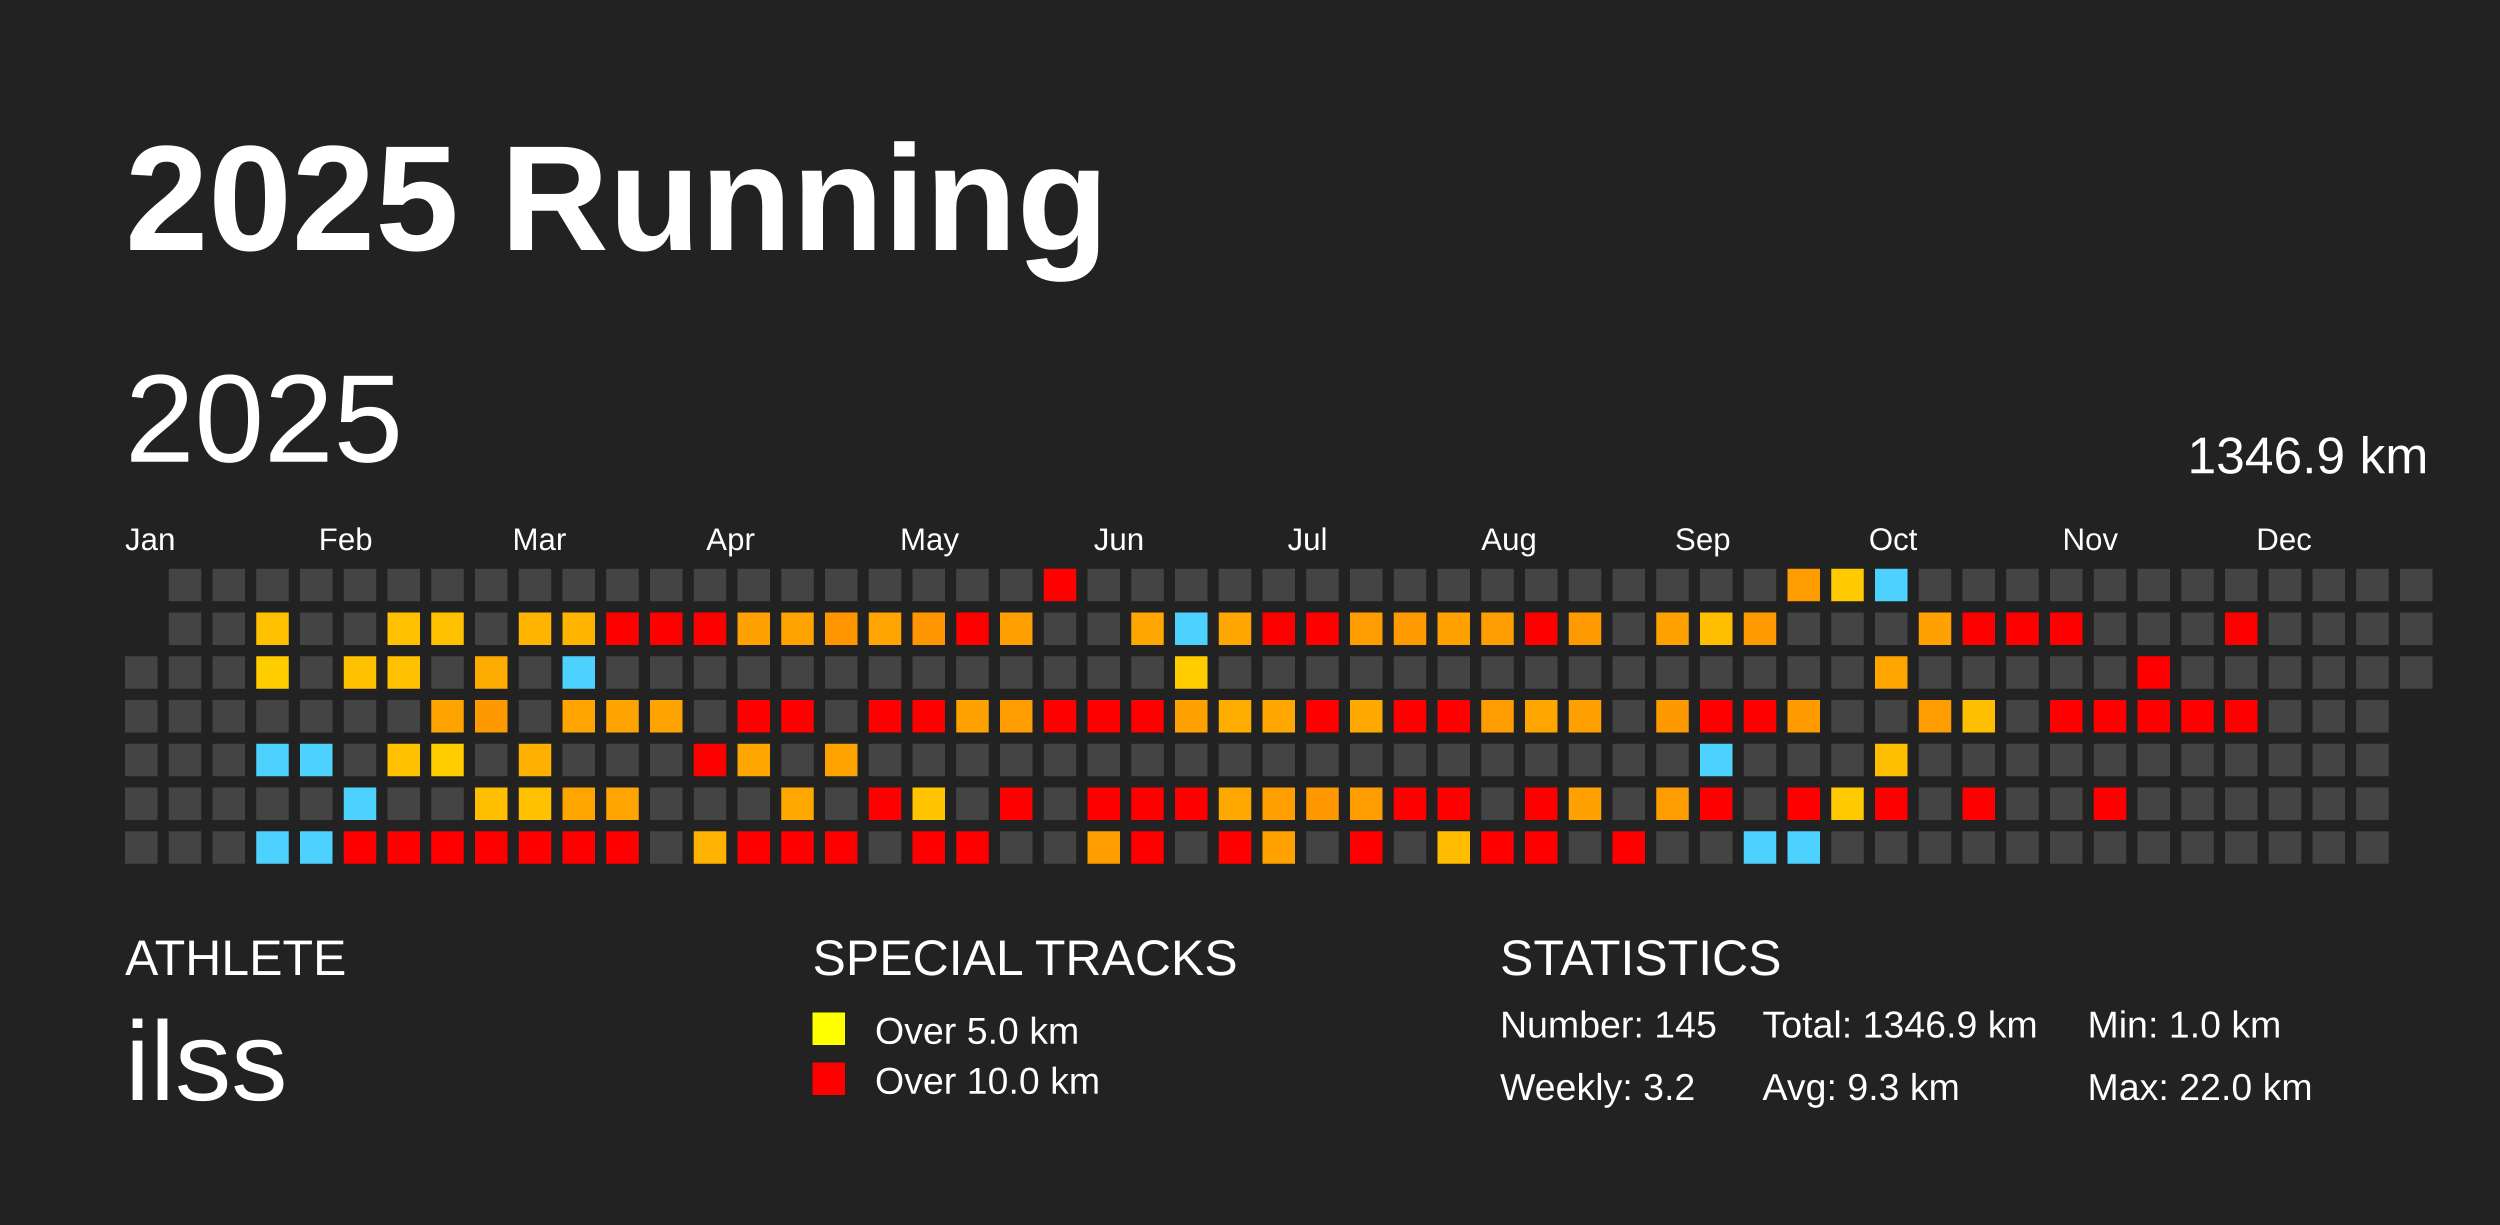
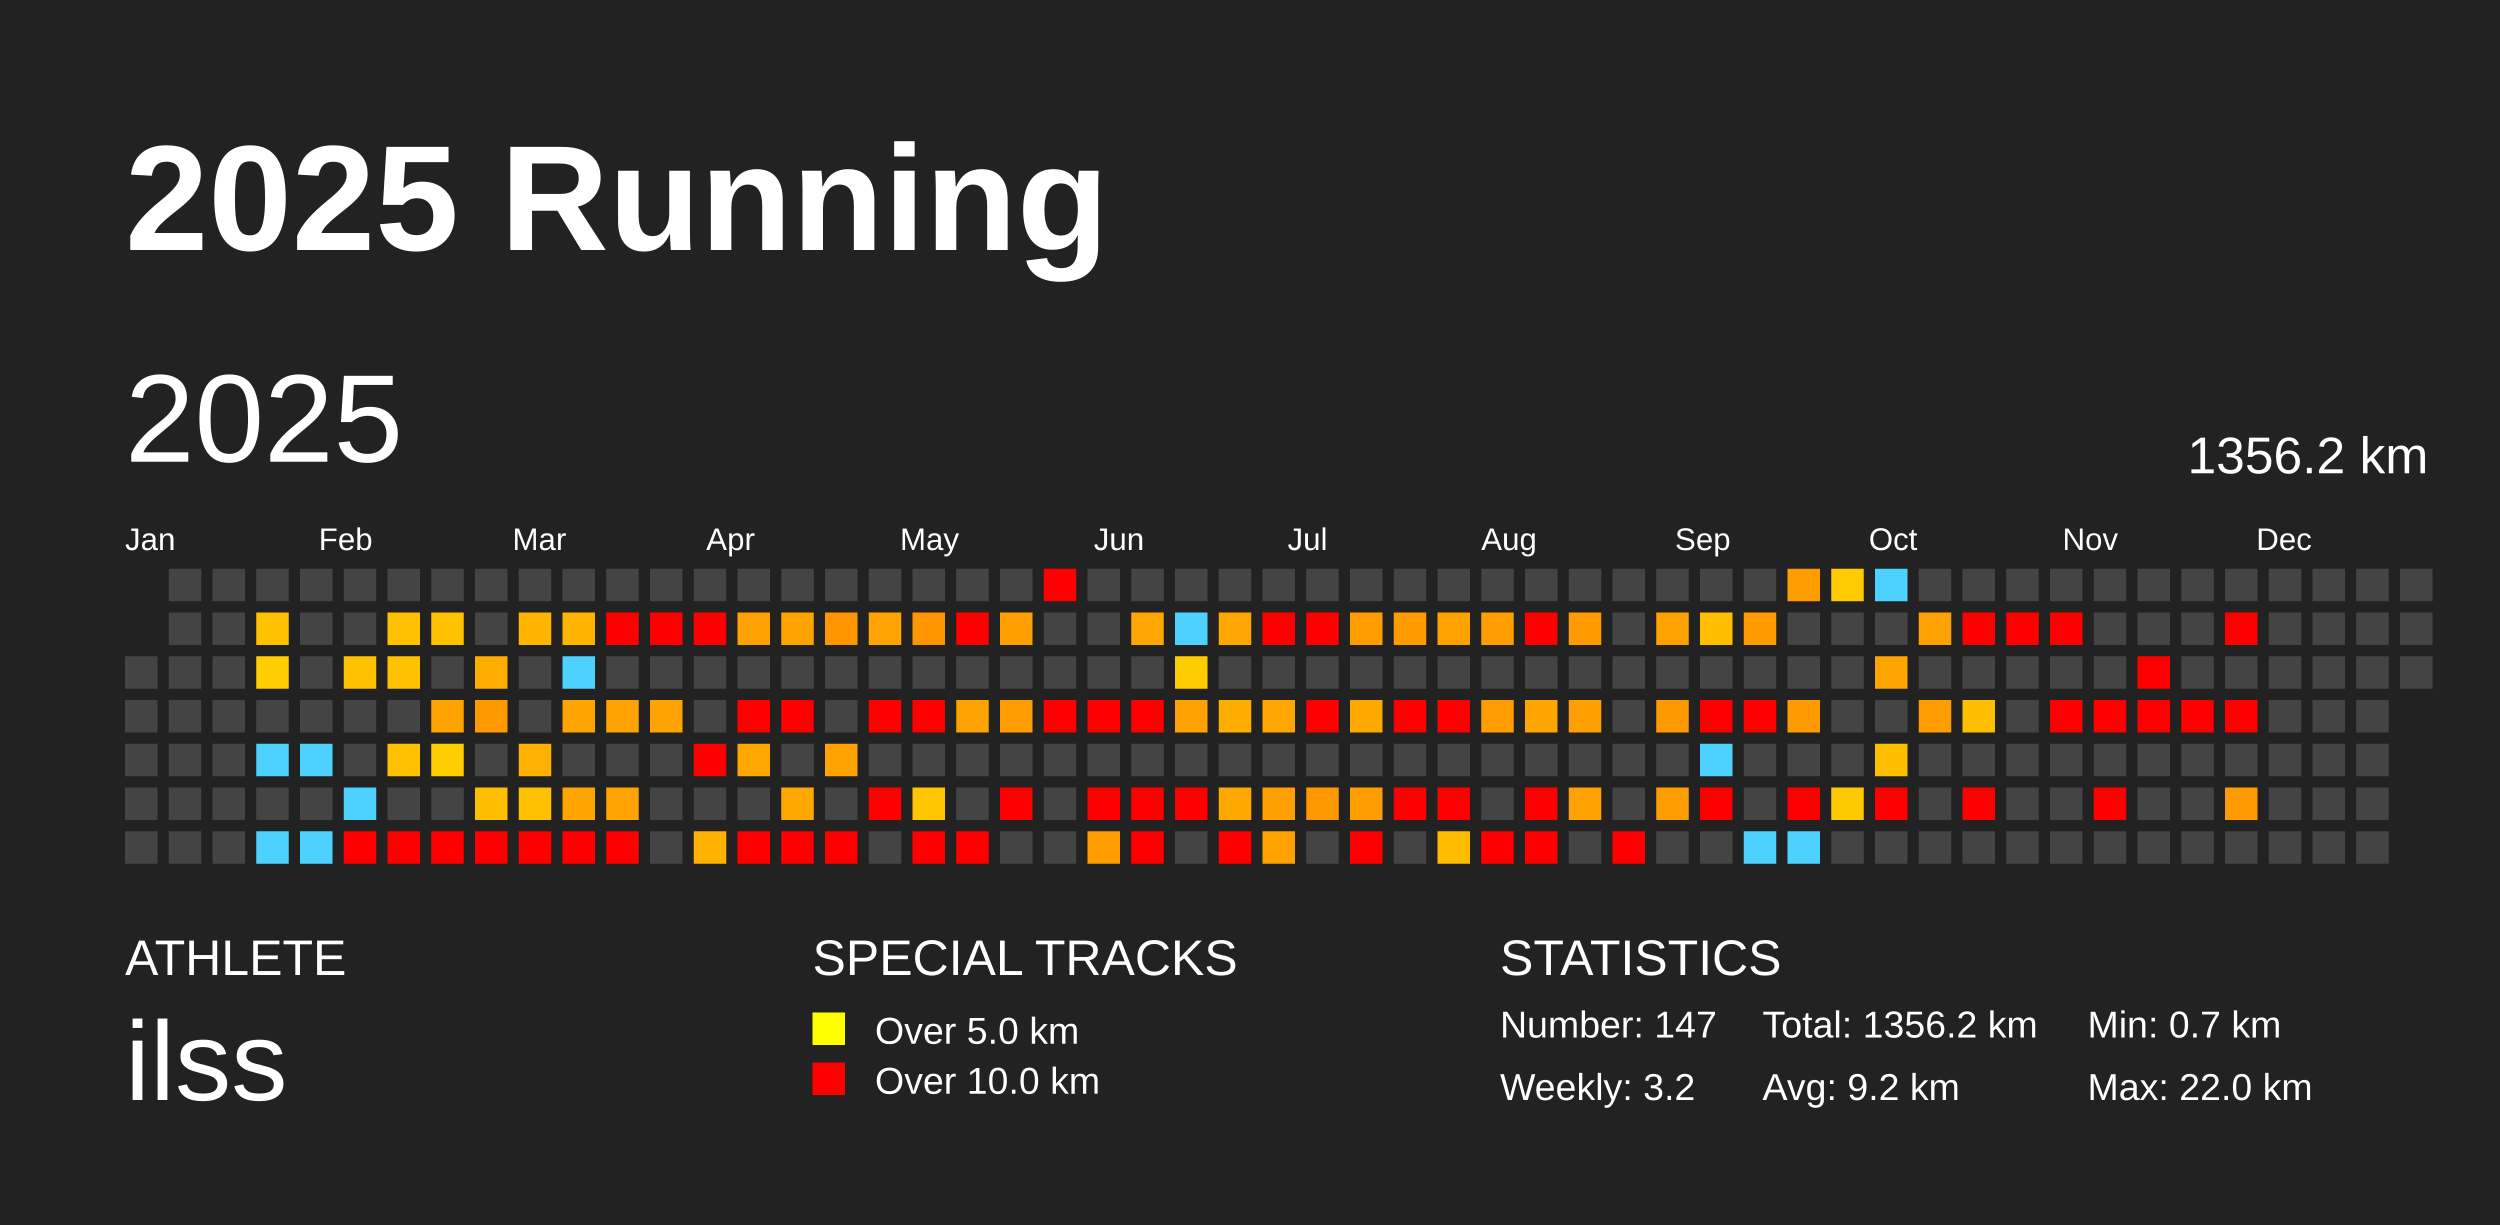
<svg xmlns="http://www.w3.org/2000/svg" baseProfile="full" height="98mm" version="1.1" viewBox="0,0,200,98" width="200mm">
  <defs />
  <rect fill="#222222" height="98" width="200" x="0" y="0" />
  <text fill="#FFFFFF" style="font-size:12px; font-family:Arial; font-weight:bold;" x="10" y="20">2025 Running</text>
  <text fill="#FFFFFF" style="font-size:4px; font-family:Arial" x="10" y="78">ATHLETE</text>
  <text fill="#FFFFFF" style="font-size:9px; font-family:Arial" x="10" y="88">ilss</text>
  <text fill="#FFFFFF" style="font-size:4px; font-family:Arial" x="65" y="78">SPECIAL TRACKS</text>
  <rect fill="yellow" height="2.6" width="2.6" x="65" y="81" />
  <text fill="#FFFFFF" style="font-size:3px; font-family:Arial" x="70" y="83.5">Over 5.0 km</text>
  <rect fill="red" height="2.6" width="2.6" x="65" y="85" />
  <text fill="#FFFFFF" style="font-size:3px; font-family:Arial" x="70" y="87.5">Over 10.0 km</text>
  <text fill="#FFFFFF" style="font-size:4px; font-family:Arial" x="120" y="78">STATISTICS</text>
-   <text fill="#FFFFFF" style="font-size:3px; font-family:Arial" x="120" y="83">Number: 145</text>
+   <text fill="#FFFFFF" style="font-size:3px; font-family:Arial" x="120" y="83">Number: 147</text>
  <text fill="#FFFFFF" style="font-size:3px; font-family:Arial" x="120" y="88">Weekly: 3.2</text>
-   <text fill="#FFFFFF" style="font-size:3px; font-family:Arial" x="141" y="83">Total: 1346.9 km</text>
-   <text fill="#FFFFFF" style="font-size:3px; font-family:Arial" x="141" y="88">Avg: 9.3 km</text>
-   <text fill="#FFFFFF" style="font-size:3px; font-family:Arial" x="167" y="83">Min: 1.0 km</text>
+   <text fill="#FFFFFF" style="font-size:3px; font-family:Arial" x="141" y="83">Total: 1356.2 km</text>
+   <text fill="#FFFFFF" style="font-size:3px; font-family:Arial" x="141" y="88">Avg: 9.2 km</text>
+   <text fill="#FFFFFF" style="font-size:3px; font-family:Arial" x="167" y="83">Min: 0.7 km</text>
  <text fill="#FFFFFF" style="font-size:3px; font-family:Arial" x="167" y="88">Max: 22.0 km</text>
  <text dominant-baseline="hanging" fill="#FFFFFF" style="font-size:10.0px; font-family:Arial;" x="10" y="30">2025</text>
-   <text dominant-baseline="hanging" fill="#FFFFFF" style="font-size:4.125px; font-family:Arial;" x="175" y="35">1346.9 km</text>
+   <text dominant-baseline="hanging" fill="#FFFFFF" style="font-size:4.125px; font-family:Arial;" x="175" y="35">1356.2 km</text>
  <text fill="#FFFFFF" style="font-size:2.5px; font-family:Arial" x="10.0" y="44">Jan</text>
  <text fill="#FFFFFF" style="font-size:2.5px; font-family:Arial" x="25.5" y="44">Feb</text>
  <text fill="#FFFFFF" style="font-size:2.5px; font-family:Arial" x="41.0" y="44">Mar</text>
  <text fill="#FFFFFF" style="font-size:2.5px; font-family:Arial" x="56.5" y="44">Apr</text>
  <text fill="#FFFFFF" style="font-size:2.5px; font-family:Arial" x="72.0" y="44">May</text>
  <text fill="#FFFFFF" style="font-size:2.5px; font-family:Arial" x="87.5" y="44">Jun</text>
  <text fill="#FFFFFF" style="font-size:2.5px; font-family:Arial" x="103.0" y="44">Jul</text>
  <text fill="#FFFFFF" style="font-size:2.5px; font-family:Arial" x="118.5" y="44">Aug</text>
  <text fill="#FFFFFF" style="font-size:2.5px; font-family:Arial" x="134.0" y="44">Sep</text>
  <text fill="#FFFFFF" style="font-size:2.5px; font-family:Arial" x="149.5" y="44">Oct</text>
  <text fill="#FFFFFF" style="font-size:2.5px; font-family:Arial" x="165.0" y="44">Nov</text>
  <text fill="#FFFFFF" style="font-size:2.5px; font-family:Arial" x="180.5" y="44">Dec</text>
  <rect fill="#444444" height="2.6" width="2.6" x="10.0" y="52.5" />
  <rect fill="#444444" height="2.6" width="2.6" x="10.0" y="56.0" />
  <rect fill="#444444" height="2.6" width="2.6" x="10.0" y="59.5" />
  <rect fill="#444444" height="2.6" width="2.6" x="10.0" y="63.0" />
  <rect fill="#444444" height="2.6" width="2.6" x="10.0" y="66.5" />
  <rect fill="#444444" height="2.6" width="2.6" x="13.5" y="45.5" />
  <rect fill="#444444" height="2.6" width="2.6" x="13.5" y="49.0" />
  <rect fill="#444444" height="2.6" width="2.6" x="13.5" y="52.5" />
  <rect fill="#444444" height="2.6" width="2.6" x="13.5" y="56.0" />
  <rect fill="#444444" height="2.6" width="2.6" x="13.5" y="59.5" />
  <rect fill="#444444" height="2.6" width="2.6" x="13.5" y="63.0" />
  <rect fill="#444444" height="2.6" width="2.6" x="13.5" y="66.5" />
  <rect fill="#444444" height="2.6" width="2.6" x="17.0" y="45.5" />
  <rect fill="#444444" height="2.6" width="2.6" x="17.0" y="49.0" />
  <rect fill="#444444" height="2.6" width="2.6" x="17.0" y="52.5" />
  <rect fill="#444444" height="2.6" width="2.6" x="17.0" y="56.0" />
  <rect fill="#444444" height="2.6" width="2.6" x="17.0" y="59.5" />
  <rect fill="#444444" height="2.6" width="2.6" x="17.0" y="63.0" />
  <rect fill="#444444" height="2.6" width="2.6" x="17.0" y="66.5" />
  <rect fill="#444444" height="2.6" width="2.6" x="20.5" y="45.5" />
  <rect fill="#ffc100" height="2.6" width="2.6" x="20.5" y="49.0" />
  <rect fill="#ffcd00" height="2.6" width="2.6" x="20.5" y="52.5" />
  <rect fill="#444444" height="2.6" width="2.6" x="20.5" y="56.0" />
  <rect fill="#4dd2ff" height="2.6" width="2.6" x="20.5" y="59.5" />
  <rect fill="#444444" height="2.6" width="2.6" x="20.5" y="63.0" />
  <rect fill="#4dd2ff" height="2.6" width="2.6" x="20.5" y="66.5" />
  <rect fill="#444444" height="2.6" width="2.6" x="24.0" y="45.5" />
  <rect fill="#444444" height="2.6" width="2.6" x="24.0" y="49.0" />
  <rect fill="#444444" height="2.6" width="2.6" x="24.0" y="52.5" />
  <rect fill="#444444" height="2.6" width="2.6" x="24.0" y="56.0" />
  <rect fill="#4dd2ff" height="2.6" width="2.6" x="24.0" y="59.5" />
  <rect fill="#444444" height="2.6" width="2.6" x="24.0" y="63.0" />
  <rect fill="#4dd2ff" height="2.6" width="2.6" x="24.0" y="66.5" />
  <rect fill="#444444" height="2.6" width="2.6" x="27.5" y="45.5" />
  <rect fill="#444444" height="2.6" width="2.6" x="27.5" y="49.0" />
  <rect fill="#ffc100" height="2.6" width="2.6" x="27.5" y="52.5" />
  <rect fill="#444444" height="2.6" width="2.6" x="27.5" y="56.0" />
  <rect fill="#444444" height="2.6" width="2.6" x="27.5" y="59.5" />
  <rect fill="#4dd2ff" height="2.6" width="2.6" x="27.5" y="63.0" />
  <rect fill="red" height="2.6" width="2.6" x="27.5" y="66.5" />
  <rect fill="#444444" height="2.6" width="2.6" x="31.0" y="45.5" />
  <rect fill="#ffc100" height="2.6" width="2.6" x="31.0" y="49.0" />
  <rect fill="#ffc100" height="2.6" width="2.6" x="31.0" y="52.5" />
  <rect fill="#444444" height="2.6" width="2.6" x="31.0" y="56.0" />
  <rect fill="#ffc100" height="2.6" width="2.6" x="31.0" y="59.5" />
  <rect fill="#444444" height="2.6" width="2.6" x="31.0" y="63.0" />
  <rect fill="red" height="2.6" width="2.6" x="31.0" y="66.5" />
  <rect fill="#444444" height="2.6" width="2.6" x="34.5" y="45.5" />
  <rect fill="#ffc100" height="2.6" width="2.6" x="34.5" y="49.0" />
  <rect fill="#444444" height="2.6" width="2.6" x="34.5" y="52.5" />
  <rect fill="#ffa300" height="2.6" width="2.6" x="34.5" y="56.0" />
  <rect fill="#ffcd00" height="2.6" width="2.6" x="34.5" y="59.5" />
  <rect fill="#444444" height="2.6" width="2.6" x="34.5" y="63.0" />
  <rect fill="red" height="2.6" width="2.6" x="34.5" y="66.5" />
  <rect fill="#444444" height="2.6" width="2.6" x="38.0" y="45.5" />
  <rect fill="#444444" height="2.6" width="2.6" x="38.0" y="49.0" />
  <rect fill="#ffac00" height="2.6" width="2.6" x="38.0" y="52.5" />
  <rect fill="#ff9900" height="2.6" width="2.6" x="38.0" y="56.0" />
  <rect fill="#444444" height="2.6" width="2.6" x="38.0" y="59.5" />
  <rect fill="#ffbf00" height="2.6" width="2.6" x="38.0" y="63.0" />
  <rect fill="red" height="2.6" width="2.6" x="38.0" y="66.5" />
  <rect fill="#444444" height="2.6" width="2.6" x="41.5" y="45.5" />
  <rect fill="#ffb500" height="2.6" width="2.6" x="41.5" y="49.0" />
  <rect fill="#444444" height="2.6" width="2.6" x="41.5" y="52.5" />
  <rect fill="#444444" height="2.6" width="2.6" x="41.5" y="56.0" />
  <rect fill="#ffb000" height="2.6" width="2.6" x="41.5" y="59.5" />
  <rect fill="#ffc100" height="2.6" width="2.6" x="41.5" y="63.0" />
  <rect fill="red" height="2.6" width="2.6" x="41.5" y="66.5" />
  <rect fill="#444444" height="2.6" width="2.6" x="45.0" y="45.5" />
  <rect fill="#ffb500" height="2.6" width="2.6" x="45.0" y="49.0" />
  <rect fill="#4dd2ff" height="2.6" width="2.6" x="45.0" y="52.5" />
  <rect fill="#ffa400" height="2.6" width="2.6" x="45.0" y="56.0" />
  <rect fill="#444444" height="2.6" width="2.6" x="45.0" y="59.5" />
  <rect fill="#ffa500" height="2.6" width="2.6" x="45.0" y="63.0" />
  <rect fill="red" height="2.6" width="2.6" x="45.0" y="66.5" />
  <rect fill="#444444" height="2.6" width="2.6" x="48.5" y="45.5" />
  <rect fill="red" height="2.6" width="2.6" x="48.5" y="49.0" />
  <rect fill="#444444" height="2.6" width="2.6" x="48.5" y="52.5" />
  <rect fill="#ffa300" height="2.6" width="2.6" x="48.5" y="56.0" />
  <rect fill="#444444" height="2.6" width="2.6" x="48.5" y="59.5" />
  <rect fill="#ffa400" height="2.6" width="2.6" x="48.5" y="63.0" />
  <rect fill="red" height="2.6" width="2.6" x="48.5" y="66.5" />
  <rect fill="#444444" height="2.6" width="2.6" x="52.0" y="45.5" />
  <rect fill="red" height="2.6" width="2.6" x="52.0" y="49.0" />
  <rect fill="#444444" height="2.6" width="2.6" x="52.0" y="52.5" />
  <rect fill="#ffa300" height="2.6" width="2.6" x="52.0" y="56.0" />
  <rect fill="#444444" height="2.6" width="2.6" x="52.0" y="59.5" />
  <rect fill="#444444" height="2.6" width="2.6" x="52.0" y="63.0" />
  <rect fill="#444444" height="2.6" width="2.6" x="52.0" y="66.5" />
  <rect fill="#444444" height="2.6" width="2.6" x="55.5" y="45.5" />
  <rect fill="red" height="2.6" width="2.6" x="55.5" y="49.0" />
  <rect fill="#444444" height="2.6" width="2.6" x="55.5" y="52.5" />
  <rect fill="#444444" height="2.6" width="2.6" x="55.5" y="56.0" />
  <rect fill="red" height="2.6" width="2.6" x="55.5" y="59.5" />
  <rect fill="#444444" height="2.6" width="2.6" x="55.5" y="63.0" />
  <rect fill="#ffb200" height="2.6" width="2.6" x="55.5" y="66.5" />
  <rect fill="#444444" height="2.6" width="2.6" x="59.0" y="45.5" />
  <rect fill="#ffa100" height="2.6" width="2.6" x="59.0" y="49.0" />
  <rect fill="#444444" height="2.6" width="2.6" x="59.0" y="52.5" />
  <rect fill="red" height="2.6" width="2.6" x="59.0" y="56.0" />
  <rect fill="#ffa700" height="2.6" width="2.6" x="59.0" y="59.5" />
  <rect fill="#444444" height="2.6" width="2.6" x="59.0" y="63.0" />
  <rect fill="red" height="2.6" width="2.6" x="59.0" y="66.5" />
  <rect fill="#444444" height="2.6" width="2.6" x="62.5" y="45.5" />
  <rect fill="#ffa300" height="2.6" width="2.6" x="62.5" y="49.0" />
  <rect fill="#444444" height="2.6" width="2.6" x="62.5" y="52.5" />
  <rect fill="red" height="2.6" width="2.6" x="62.5" y="56.0" />
  <rect fill="#444444" height="2.6" width="2.6" x="62.5" y="59.5" />
  <rect fill="#ffa800" height="2.6" width="2.6" x="62.5" y="63.0" />
  <rect fill="red" height="2.6" width="2.6" x="62.5" y="66.5" />
  <rect fill="#444444" height="2.6" width="2.6" x="66.0" y="45.5" />
  <rect fill="#ff9600" height="2.6" width="2.6" x="66.0" y="49.0" />
  <rect fill="#444444" height="2.6" width="2.6" x="66.0" y="52.5" />
  <rect fill="#444444" height="2.6" width="2.6" x="66.0" y="56.0" />
  <rect fill="#ffa300" height="2.6" width="2.6" x="66.0" y="59.5" />
  <rect fill="#444444" height="2.6" width="2.6" x="66.0" y="63.0" />
  <rect fill="red" height="2.6" width="2.6" x="66.0" y="66.5" />
  <rect fill="#444444" height="2.6" width="2.6" x="69.5" y="45.5" />
  <rect fill="#ffa400" height="2.6" width="2.6" x="69.5" y="49.0" />
  <rect fill="#444444" height="2.6" width="2.6" x="69.5" y="52.5" />
  <rect fill="red" height="2.6" width="2.6" x="69.5" y="56.0" />
  <rect fill="#444444" height="2.6" width="2.6" x="69.5" y="59.5" />
  <rect fill="red" height="2.6" width="2.6" x="69.5" y="63.0" />
  <rect fill="#444444" height="2.6" width="2.6" x="69.5" y="66.5" />
  <rect fill="#444444" height="2.6" width="2.6" x="73.0" y="45.5" />
  <rect fill="#ff9500" height="2.6" width="2.6" x="73.0" y="49.0" />
  <rect fill="#444444" height="2.6" width="2.6" x="73.0" y="52.5" />
  <rect fill="red" height="2.6" width="2.6" x="73.0" y="56.0" />
  <rect fill="#444444" height="2.6" width="2.6" x="73.0" y="59.5" />
  <rect fill="#ffc500" height="2.6" width="2.6" x="73.0" y="63.0" />
  <rect fill="red" height="2.6" width="2.6" x="73.0" y="66.5" />
  <rect fill="#444444" height="2.6" width="2.6" x="76.5" y="45.5" />
  <rect fill="red" height="2.6" width="2.6" x="76.5" y="49.0" />
  <rect fill="#444444" height="2.6" width="2.6" x="76.5" y="52.5" />
  <rect fill="#ffa200" height="2.6" width="2.6" x="76.5" y="56.0" />
  <rect fill="#444444" height="2.6" width="2.6" x="76.5" y="59.5" />
  <rect fill="#444444" height="2.6" width="2.6" x="76.5" y="63.0" />
  <rect fill="red" height="2.6" width="2.6" x="76.5" y="66.5" />
  <rect fill="#444444" height="2.6" width="2.6" x="80.0" y="45.5" />
  <rect fill="#ffa000" height="2.6" width="2.6" x="80.0" y="49.0" />
  <rect fill="#444444" height="2.6" width="2.6" x="80.0" y="52.5" />
  <rect fill="#ff9d00" height="2.6" width="2.6" x="80.0" y="56.0" />
  <rect fill="#444444" height="2.6" width="2.6" x="80.0" y="59.5" />
  <rect fill="red" height="2.6" width="2.6" x="80.0" y="63.0" />
  <rect fill="#444444" height="2.6" width="2.6" x="80.0" y="66.5" />
  <rect fill="red" height="2.6" width="2.6" x="83.5" y="45.5" />
  <rect fill="#444444" height="2.6" width="2.6" x="83.5" y="49.0" />
  <rect fill="#444444" height="2.6" width="2.6" x="83.5" y="52.5" />
  <rect fill="red" height="2.6" width="2.6" x="83.5" y="56.0" />
  <rect fill="#444444" height="2.6" width="2.6" x="83.5" y="59.5" />
  <rect fill="#444444" height="2.6" width="2.6" x="83.5" y="63.0" />
  <rect fill="#444444" height="2.6" width="2.6" x="83.5" y="66.5" />
  <rect fill="#444444" height="2.6" width="2.6" x="87.0" y="45.5" />
  <rect fill="#444444" height="2.6" width="2.6" x="87.0" y="49.0" />
  <rect fill="#444444" height="2.6" width="2.6" x="87.0" y="52.5" />
  <rect fill="red" height="2.6" width="2.6" x="87.0" y="56.0" />
  <rect fill="#444444" height="2.6" width="2.6" x="87.0" y="59.5" />
  <rect fill="red" height="2.6" width="2.6" x="87.0" y="63.0" />
  <rect fill="#ff9d00" height="2.6" width="2.6" x="87.0" y="66.5" />
  <rect fill="#444444" height="2.6" width="2.6" x="90.5" y="45.5" />
  <rect fill="#ffa700" height="2.6" width="2.6" x="90.5" y="49.0" />
  <rect fill="#444444" height="2.6" width="2.6" x="90.5" y="52.5" />
  <rect fill="red" height="2.6" width="2.6" x="90.5" y="56.0" />
  <rect fill="#444444" height="2.6" width="2.6" x="90.5" y="59.5" />
  <rect fill="red" height="2.6" width="2.6" x="90.5" y="63.0" />
  <rect fill="red" height="2.6" width="2.6" x="90.5" y="66.5" />
  <rect fill="#444444" height="2.6" width="2.6" x="94.0" y="45.5" />
  <rect fill="#4dd2ff" height="2.6" width="2.6" x="94.0" y="49.0" />
  <rect fill="#ffcc00" height="2.6" width="2.6" x="94.0" y="52.5" />
  <rect fill="#ffa100" height="2.6" width="2.6" x="94.0" y="56.0" />
  <rect fill="#444444" height="2.6" width="2.6" x="94.0" y="59.5" />
  <rect fill="red" height="2.6" width="2.6" x="94.0" y="63.0" />
  <rect fill="#444444" height="2.6" width="2.6" x="94.0" y="66.5" />
  <rect fill="#444444" height="2.6" width="2.6" x="97.5" y="45.5" />
  <rect fill="#ffa700" height="2.6" width="2.6" x="97.5" y="49.0" />
  <rect fill="#444444" height="2.6" width="2.6" x="97.5" y="52.5" />
  <rect fill="#ffae00" height="2.6" width="2.6" x="97.5" y="56.0" />
  <rect fill="#444444" height="2.6" width="2.6" x="97.5" y="59.5" />
  <rect fill="#ffa800" height="2.6" width="2.6" x="97.5" y="63.0" />
  <rect fill="red" height="2.6" width="2.6" x="97.5" y="66.5" />
  <rect fill="#444444" height="2.6" width="2.6" x="101.0" y="45.5" />
  <rect fill="red" height="2.6" width="2.6" x="101.0" y="49.0" />
  <rect fill="#444444" height="2.6" width="2.6" x="101.0" y="52.5" />
  <rect fill="#ffa600" height="2.6" width="2.6" x="101.0" y="56.0" />
  <rect fill="#444444" height="2.6" width="2.6" x="101.0" y="59.5" />
  <rect fill="#ff9f00" height="2.6" width="2.6" x="101.0" y="63.0" />
  <rect fill="#ffa200" height="2.6" width="2.6" x="101.0" y="66.5" />
  <rect fill="#444444" height="2.6" width="2.6" x="104.5" y="45.5" />
  <rect fill="red" height="2.6" width="2.6" x="104.5" y="49.0" />
  <rect fill="#444444" height="2.6" width="2.6" x="104.5" y="52.5" />
  <rect fill="red" height="2.6" width="2.6" x="104.5" y="56.0" />
  <rect fill="#444444" height="2.6" width="2.6" x="104.5" y="59.5" />
  <rect fill="#ff9800" height="2.6" width="2.6" x="104.5" y="63.0" />
  <rect fill="#444444" height="2.6" width="2.6" x="104.5" y="66.5" />
  <rect fill="#444444" height="2.6" width="2.6" x="108.0" y="45.5" />
  <rect fill="#ff9c00" height="2.6" width="2.6" x="108.0" y="49.0" />
  <rect fill="#444444" height="2.6" width="2.6" x="108.0" y="52.5" />
  <rect fill="#ffa900" height="2.6" width="2.6" x="108.0" y="56.0" />
  <rect fill="#444444" height="2.6" width="2.6" x="108.0" y="59.5" />
  <rect fill="#ff9d00" height="2.6" width="2.6" x="108.0" y="63.0" />
  <rect fill="red" height="2.6" width="2.6" x="108.0" y="66.5" />
  <rect fill="#444444" height="2.6" width="2.6" x="111.5" y="45.5" />
  <rect fill="#ff9b00" height="2.6" width="2.6" x="111.5" y="49.0" />
  <rect fill="#444444" height="2.6" width="2.6" x="111.5" y="52.5" />
  <rect fill="red" height="2.6" width="2.6" x="111.5" y="56.0" />
  <rect fill="#444444" height="2.6" width="2.6" x="111.5" y="59.5" />
  <rect fill="red" height="2.6" width="2.6" x="111.5" y="63.0" />
  <rect fill="#444444" height="2.6" width="2.6" x="111.5" y="66.5" />
  <rect fill="#444444" height="2.6" width="2.6" x="115.0" y="45.5" />
  <rect fill="#ffa200" height="2.6" width="2.6" x="115.0" y="49.0" />
  <rect fill="#444444" height="2.6" width="2.6" x="115.0" y="52.5" />
  <rect fill="red" height="2.6" width="2.6" x="115.0" y="56.0" />
  <rect fill="#444444" height="2.6" width="2.6" x="115.0" y="59.5" />
  <rect fill="red" height="2.6" width="2.6" x="115.0" y="63.0" />
  <rect fill="#ffbc00" height="2.6" width="2.6" x="115.0" y="66.5" />
  <rect fill="#444444" height="2.6" width="2.6" x="118.5" y="45.5" />
  <rect fill="#ff9e00" height="2.6" width="2.6" x="118.5" y="49.0" />
  <rect fill="#444444" height="2.6" width="2.6" x="118.5" y="52.5" />
  <rect fill="#ff9d00" height="2.6" width="2.6" x="118.5" y="56.0" />
  <rect fill="#444444" height="2.6" width="2.6" x="118.5" y="59.5" />
  <rect fill="#444444" height="2.6" width="2.6" x="118.5" y="63.0" />
  <rect fill="red" height="2.6" width="2.6" x="118.5" y="66.5" />
  <rect fill="#444444" height="2.6" width="2.6" x="122.0" y="45.5" />
  <rect fill="red" height="2.6" width="2.6" x="122.0" y="49.0" />
  <rect fill="#444444" height="2.6" width="2.6" x="122.0" y="52.5" />
  <rect fill="#ffa500" height="2.6" width="2.6" x="122.0" y="56.0" />
  <rect fill="#444444" height="2.6" width="2.6" x="122.0" y="59.5" />
  <rect fill="red" height="2.6" width="2.6" x="122.0" y="63.0" />
  <rect fill="red" height="2.6" width="2.6" x="122.0" y="66.5" />
  <rect fill="#444444" height="2.6" width="2.6" x="125.5" y="45.5" />
  <rect fill="#ff9b00" height="2.6" width="2.6" x="125.5" y="49.0" />
  <rect fill="#444444" height="2.6" width="2.6" x="125.5" y="52.5" />
  <rect fill="#ff9f00" height="2.6" width="2.6" x="125.5" y="56.0" />
  <rect fill="#444444" height="2.6" width="2.6" x="125.5" y="59.5" />
  <rect fill="#ffa100" height="2.6" width="2.6" x="125.5" y="63.0" />
  <rect fill="#444444" height="2.6" width="2.6" x="125.5" y="66.5" />
  <rect fill="#444444" height="2.6" width="2.6" x="129.0" y="45.5" />
  <rect fill="#444444" height="2.6" width="2.6" x="129.0" y="49.0" />
  <rect fill="#444444" height="2.6" width="2.6" x="129.0" y="52.5" />
  <rect fill="#444444" height="2.6" width="2.6" x="129.0" y="56.0" />
  <rect fill="#444444" height="2.6" width="2.6" x="129.0" y="59.5" />
  <rect fill="#444444" height="2.6" width="2.6" x="129.0" y="63.0" />
  <rect fill="red" height="2.6" width="2.6" x="129.0" y="66.5" />
  <rect fill="#444444" height="2.6" width="2.6" x="132.5" y="45.5" />
  <rect fill="#ffa200" height="2.6" width="2.6" x="132.5" y="49.0" />
  <rect fill="#444444" height="2.6" width="2.6" x="132.5" y="52.5" />
  <rect fill="#ff9900" height="2.6" width="2.6" x="132.5" y="56.0" />
  <rect fill="#444444" height="2.6" width="2.6" x="132.5" y="59.5" />
  <rect fill="#ff9d00" height="2.6" width="2.6" x="132.5" y="63.0" />
  <rect fill="#444444" height="2.6" width="2.6" x="132.5" y="66.5" />
  <rect fill="#444444" height="2.6" width="2.6" x="136.0" y="45.5" />
  <rect fill="#ffbe00" height="2.6" width="2.6" x="136.0" y="49.0" />
  <rect fill="#444444" height="2.6" width="2.6" x="136.0" y="52.5" />
  <rect fill="red" height="2.6" width="2.6" x="136.0" y="56.0" />
  <rect fill="#4dd2ff" height="2.6" width="2.6" x="136.0" y="59.5" />
  <rect fill="red" height="2.6" width="2.6" x="136.0" y="63.0" />
  <rect fill="#444444" height="2.6" width="2.6" x="136.0" y="66.5" />
  <rect fill="#444444" height="2.6" width="2.6" x="139.5" y="45.5" />
  <rect fill="#ff9b00" height="2.6" width="2.6" x="139.5" y="49.0" />
  <rect fill="#444444" height="2.6" width="2.6" x="139.5" y="52.5" />
  <rect fill="red" height="2.6" width="2.6" x="139.5" y="56.0" />
  <rect fill="#444444" height="2.6" width="2.6" x="139.5" y="59.5" />
  <rect fill="#444444" height="2.6" width="2.6" x="139.5" y="63.0" />
  <rect fill="#4dd2ff" height="2.6" width="2.6" x="139.5" y="66.5" />
  <rect fill="#ff9d00" height="2.6" width="2.6" x="143.0" y="45.5" />
  <rect fill="#444444" height="2.6" width="2.6" x="143.0" y="49.0" />
  <rect fill="#444444" height="2.6" width="2.6" x="143.0" y="52.5" />
  <rect fill="#ff9b00" height="2.6" width="2.6" x="143.0" y="56.0" />
  <rect fill="#444444" height="2.6" width="2.6" x="143.0" y="59.5" />
  <rect fill="red" height="2.6" width="2.6" x="143.0" y="63.0" />
  <rect fill="#4dd2ff" height="2.6" width="2.6" x="143.0" y="66.5" />
  <rect fill="#ffcb00" height="2.6" width="2.6" x="146.5" y="45.5" />
  <rect fill="#444444" height="2.6" width="2.6" x="146.5" y="49.0" />
  <rect fill="#444444" height="2.6" width="2.6" x="146.5" y="52.5" />
  <rect fill="#444444" height="2.6" width="2.6" x="146.5" y="56.0" />
  <rect fill="#444444" height="2.6" width="2.6" x="146.5" y="59.5" />
  <rect fill="#ffc900" height="2.6" width="2.6" x="146.5" y="63.0" />
  <rect fill="#444444" height="2.6" width="2.6" x="146.5" y="66.5" />
  <rect fill="#4dd2ff" height="2.6" width="2.6" x="150.0" y="45.5" />
  <rect fill="#444444" height="2.6" width="2.6" x="150.0" y="49.0" />
  <rect fill="#ffa500" height="2.6" width="2.6" x="150.0" y="52.5" />
  <rect fill="#444444" height="2.6" width="2.6" x="150.0" y="56.0" />
  <rect fill="#ffbf00" height="2.6" width="2.6" x="150.0" y="59.5" />
  <rect fill="red" height="2.6" width="2.6" x="150.0" y="63.0" />
  <rect fill="#444444" height="2.6" width="2.6" x="150.0" y="66.5" />
  <rect fill="#444444" height="2.6" width="2.6" x="153.5" y="45.5" />
  <rect fill="#ffa100" height="2.6" width="2.6" x="153.5" y="49.0" />
  <rect fill="#444444" height="2.6" width="2.6" x="153.5" y="52.5" />
  <rect fill="#ff9c00" height="2.6" width="2.6" x="153.5" y="56.0" />
  <rect fill="#444444" height="2.6" width="2.6" x="153.5" y="59.5" />
  <rect fill="#444444" height="2.6" width="2.6" x="153.5" y="63.0" />
  <rect fill="#444444" height="2.6" width="2.6" x="153.5" y="66.5" />
  <rect fill="#444444" height="2.6" width="2.6" x="157.0" y="45.5" />
  <rect fill="red" height="2.6" width="2.6" x="157.0" y="49.0" />
  <rect fill="#444444" height="2.6" width="2.6" x="157.0" y="52.5" />
  <rect fill="#ffbf00" height="2.6" width="2.6" x="157.0" y="56.0" />
  <rect fill="#444444" height="2.6" width="2.6" x="157.0" y="59.5" />
  <rect fill="red" height="2.6" width="2.6" x="157.0" y="63.0" />
  <rect fill="#444444" height="2.6" width="2.6" x="157.0" y="66.5" />
  <rect fill="#444444" height="2.6" width="2.6" x="160.5" y="45.5" />
  <rect fill="red" height="2.6" width="2.6" x="160.5" y="49.0" />
  <rect fill="#444444" height="2.6" width="2.6" x="160.5" y="52.5" />
  <rect fill="#444444" height="2.6" width="2.6" x="160.5" y="56.0" />
  <rect fill="#444444" height="2.6" width="2.6" x="160.5" y="59.5" />
  <rect fill="#444444" height="2.6" width="2.6" x="160.5" y="63.0" />
  <rect fill="#444444" height="2.6" width="2.6" x="160.5" y="66.5" />
  <rect fill="#444444" height="2.6" width="2.6" x="164.0" y="45.5" />
  <rect fill="red" height="2.6" width="2.6" x="164.0" y="49.0" />
  <rect fill="#444444" height="2.6" width="2.6" x="164.0" y="52.5" />
  <rect fill="red" height="2.6" width="2.6" x="164.0" y="56.0" />
  <rect fill="#444444" height="2.6" width="2.6" x="164.0" y="59.5" />
  <rect fill="#444444" height="2.6" width="2.6" x="164.0" y="63.0" />
  <rect fill="#444444" height="2.6" width="2.6" x="164.0" y="66.5" />
  <rect fill="#444444" height="2.6" width="2.6" x="167.5" y="45.5" />
  <rect fill="#444444" height="2.6" width="2.6" x="167.5" y="49.0" />
  <rect fill="#444444" height="2.6" width="2.6" x="167.5" y="52.5" />
  <rect fill="red" height="2.6" width="2.6" x="167.5" y="56.0" />
  <rect fill="#444444" height="2.6" width="2.6" x="167.5" y="59.5" />
  <rect fill="red" height="2.6" width="2.6" x="167.5" y="63.0" />
  <rect fill="#444444" height="2.6" width="2.6" x="167.5" y="66.5" />
  <rect fill="#444444" height="2.6" width="2.6" x="171.0" y="45.5" />
  <rect fill="#444444" height="2.6" width="2.6" x="171.0" y="49.0" />
  <rect fill="red" height="2.6" width="2.6" x="171.0" y="52.5" />
  <rect fill="red" height="2.6" width="2.6" x="171.0" y="56.0" />
  <rect fill="#444444" height="2.6" width="2.6" x="171.0" y="59.5" />
  <rect fill="#444444" height="2.6" width="2.6" x="171.0" y="63.0" />
  <rect fill="#444444" height="2.6" width="2.6" x="171.0" y="66.5" />
  <rect fill="#444444" height="2.6" width="2.6" x="174.5" y="45.5" />
  <rect fill="#444444" height="2.6" width="2.6" x="174.5" y="49.0" />
  <rect fill="#444444" height="2.6" width="2.6" x="174.5" y="52.5" />
  <rect fill="red" height="2.6" width="2.6" x="174.5" y="56.0" />
  <rect fill="#444444" height="2.6" width="2.6" x="174.5" y="59.5" />
  <rect fill="#444444" height="2.6" width="2.6" x="174.5" y="63.0" />
  <rect fill="#444444" height="2.6" width="2.6" x="174.5" y="66.5" />
  <rect fill="#444444" height="2.6" width="2.6" x="178.0" y="45.5" />
  <rect fill="red" height="2.6" width="2.6" x="178.0" y="49.0" />
  <rect fill="#444444" height="2.6" width="2.6" x="178.0" y="52.5" />
  <rect fill="red" height="2.6" width="2.6" x="178.0" y="56.0" />
  <rect fill="#444444" height="2.6" width="2.6" x="178.0" y="59.5" />
-   <rect fill="#444444" height="2.6" width="2.6" x="178.0" y="63.0" />
+   <rect fill="#ff9b00" height="2.6" width="2.6" x="178.0" y="63.0" />
  <rect fill="#444444" height="2.6" width="2.6" x="178.0" y="66.5" />
  <rect fill="#444444" height="2.6" width="2.6" x="181.5" y="45.5" />
  <rect fill="#444444" height="2.6" width="2.6" x="181.5" y="49.0" />
  <rect fill="#444444" height="2.6" width="2.6" x="181.5" y="52.5" />
  <rect fill="#444444" height="2.6" width="2.6" x="181.5" y="56.0" />
  <rect fill="#444444" height="2.6" width="2.6" x="181.5" y="59.5" />
  <rect fill="#444444" height="2.6" width="2.6" x="181.5" y="63.0" />
  <rect fill="#444444" height="2.6" width="2.6" x="181.5" y="66.5" />
  <rect fill="#444444" height="2.6" width="2.6" x="185.0" y="45.5" />
  <rect fill="#444444" height="2.6" width="2.6" x="185.0" y="49.0" />
  <rect fill="#444444" height="2.6" width="2.6" x="185.0" y="52.5" />
  <rect fill="#444444" height="2.6" width="2.6" x="185.0" y="56.0" />
  <rect fill="#444444" height="2.6" width="2.6" x="185.0" y="59.5" />
  <rect fill="#444444" height="2.6" width="2.6" x="185.0" y="63.0" />
  <rect fill="#444444" height="2.6" width="2.6" x="185.0" y="66.5" />
  <rect fill="#444444" height="2.6" width="2.6" x="188.5" y="45.5" />
  <rect fill="#444444" height="2.6" width="2.6" x="188.5" y="49.0" />
  <rect fill="#444444" height="2.6" width="2.6" x="188.5" y="52.5" />
  <rect fill="#444444" height="2.6" width="2.6" x="188.5" y="56.0" />
  <rect fill="#444444" height="2.6" width="2.6" x="188.5" y="59.5" />
  <rect fill="#444444" height="2.6" width="2.6" x="188.5" y="63.0" />
  <rect fill="#444444" height="2.6" width="2.6" x="188.5" y="66.5" />
  <rect fill="#444444" height="2.6" width="2.6" x="192.0" y="45.5" />
  <rect fill="#444444" height="2.6" width="2.6" x="192.0" y="49.0" />
  <rect fill="#444444" height="2.6" width="2.6" x="192.0" y="52.5" />
</svg>
